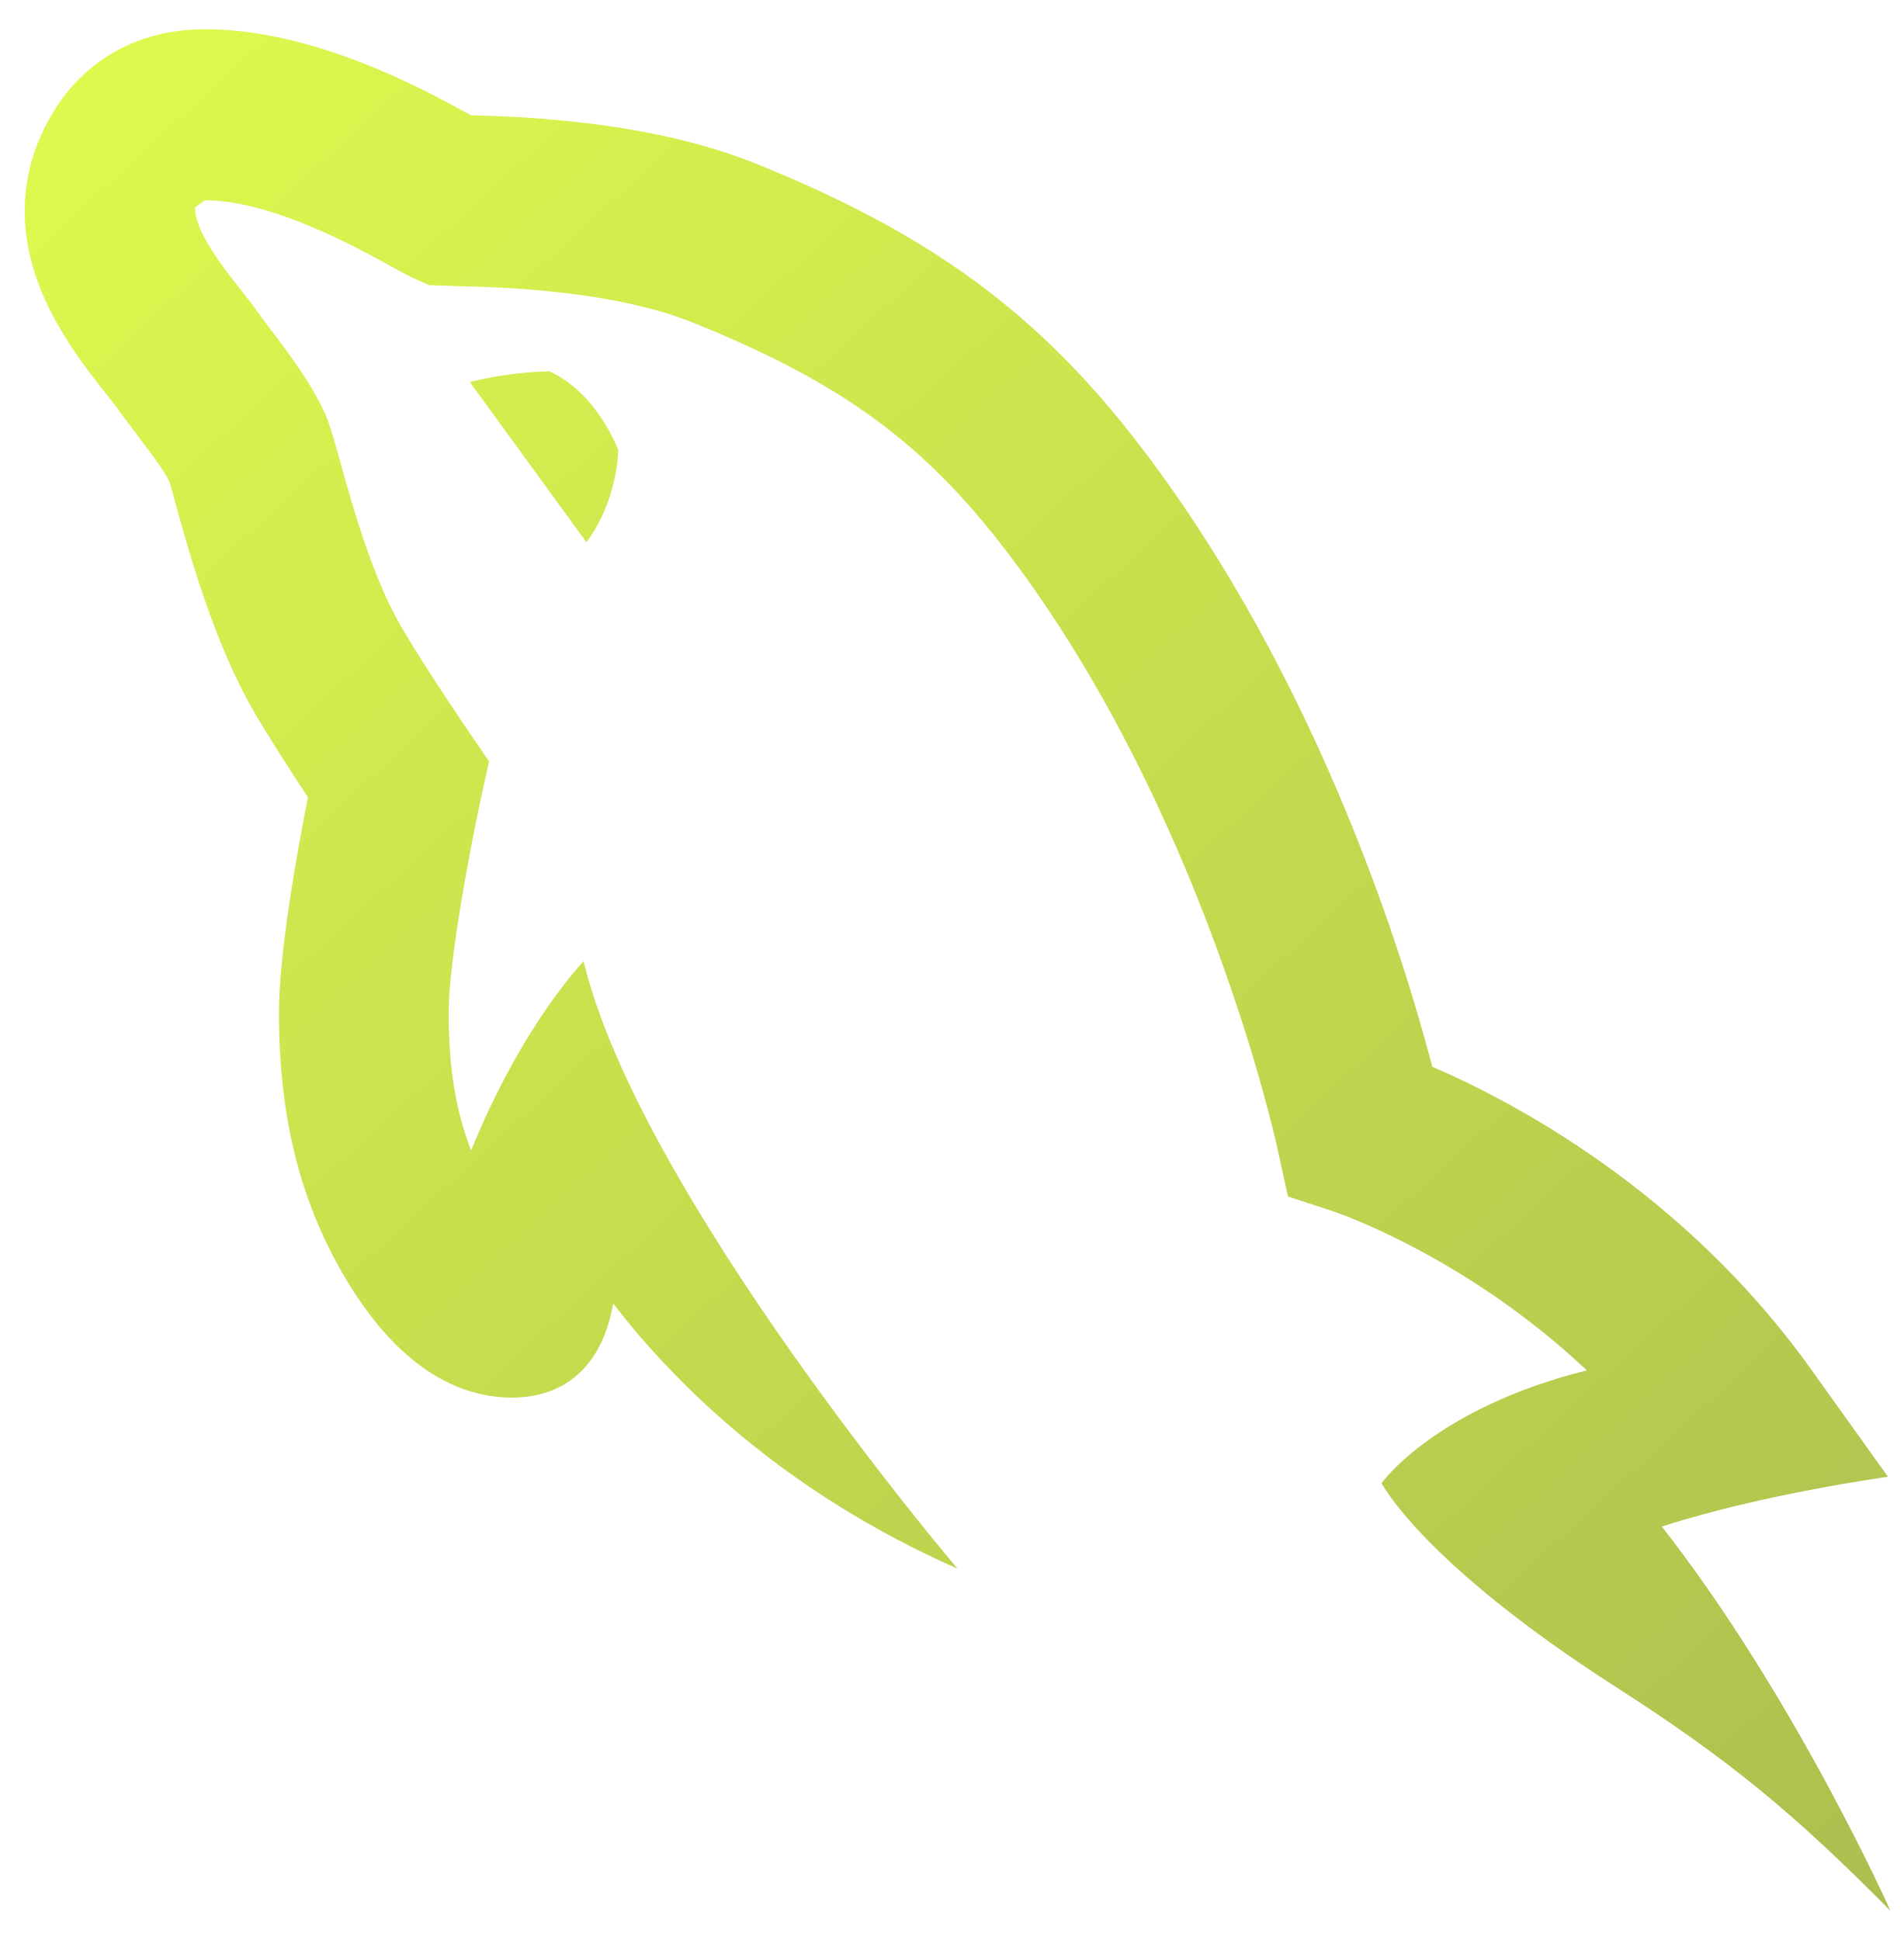
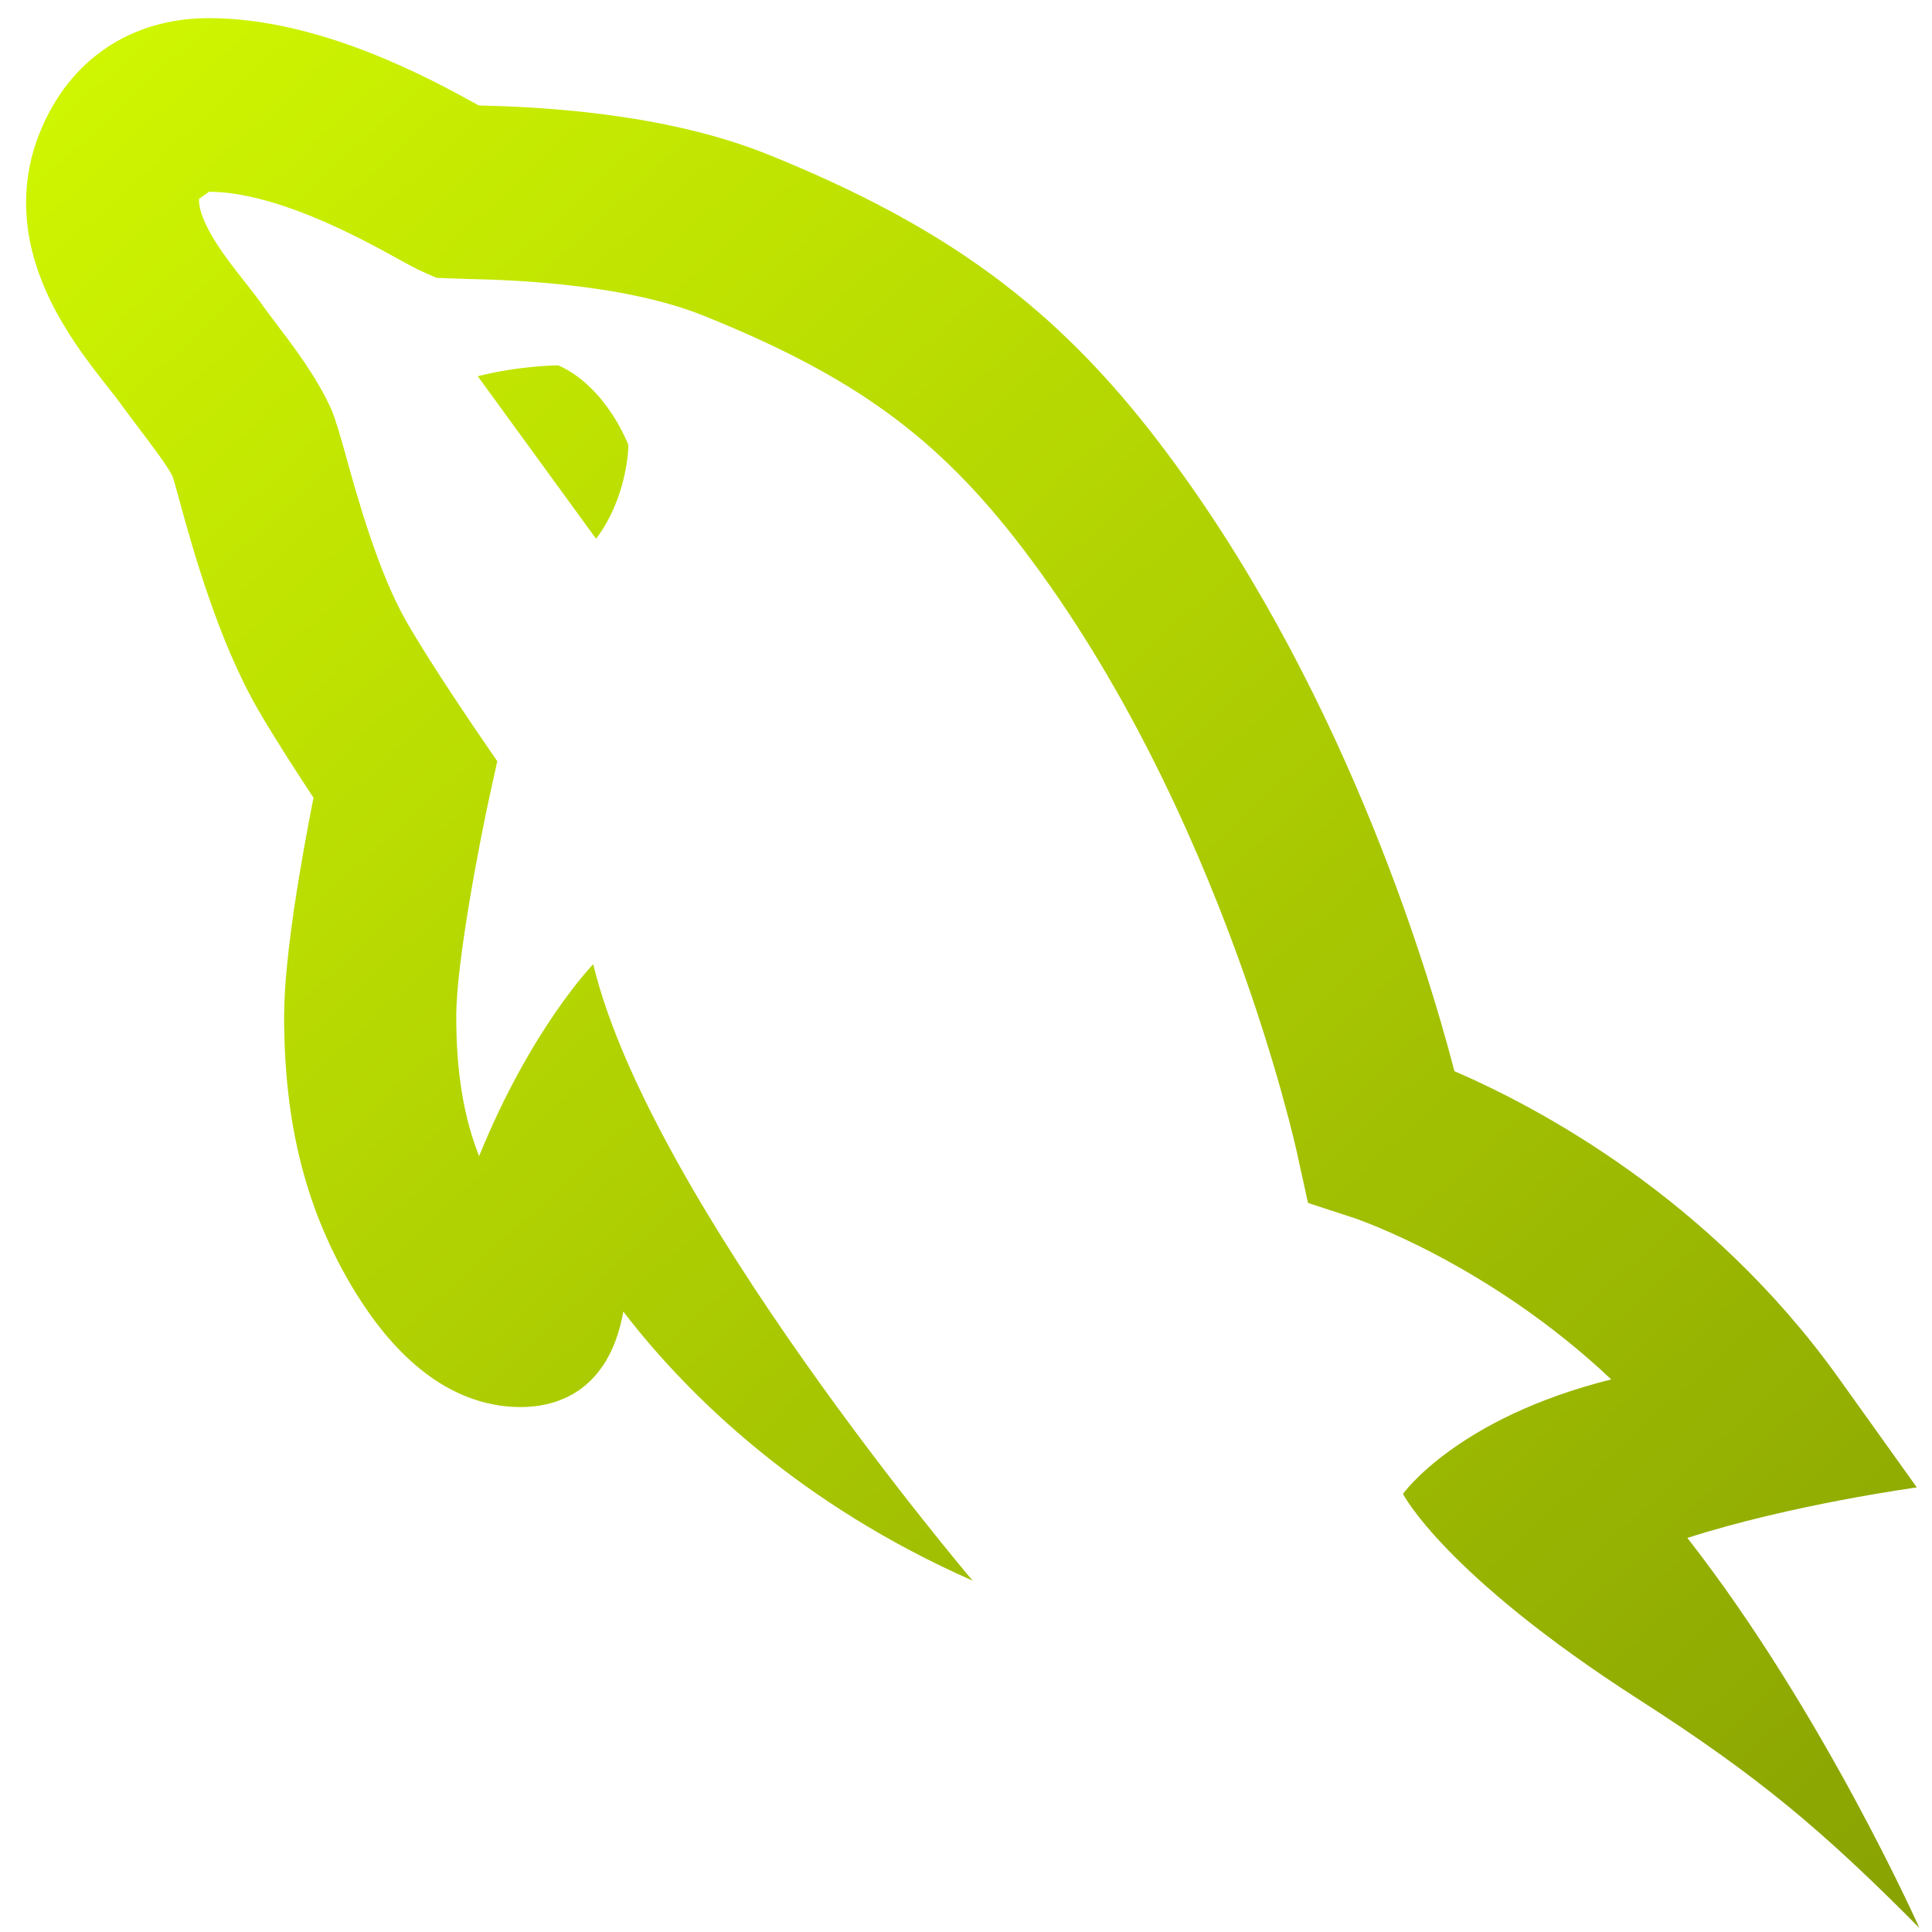
- <svg xmlns="http://www.w3.org/2000/svg" width="52" height="53" viewBox="0 0 52 53" fill="none">
-   <path d="M5.593 0.799C3.494 0.799 1.836 1.922 1.05 3.866C0.802 4.466 0.677 5.103 0.675 5.759C0.672 7.935 2.062 9.7 2.896 10.756C3.042 10.941 3.174 11.105 3.313 11.304L3.688 11.806C4.061 12.299 4.486 12.858 4.62 13.138C4.664 13.267 4.722 13.492 4.801 13.777C5.165 15.097 5.844 17.551 6.923 19.418C7.359 20.17 7.971 21.116 8.412 21.782C8.117 23.267 7.62 26.005 7.62 27.668C7.62 30.589 8.22 32.934 9.529 35.079C10.013 35.846 11.491 38.182 13.99 38.182C14.877 38.182 16.352 37.833 16.75 35.613C18.522 37.919 21.519 40.811 26.152 42.855C26.152 42.855 17.467 32.634 15.94 26.263C15.94 26.263 14.279 27.961 12.868 31.428C12.447 30.358 12.253 29.152 12.253 27.668C12.253 26.203 12.892 22.928 13.14 21.791L13.357 20.8L12.787 19.965C12.777 19.949 11.611 18.25 10.927 17.067C10.149 15.722 9.575 13.639 9.267 12.522C9.116 11.978 8.998 11.584 8.887 11.318C8.481 10.432 7.888 9.654 7.366 8.968L7.077 8.58C6.931 8.367 6.738 8.121 6.52 7.845C6.096 7.308 5.307 6.306 5.33 5.664L5.588 5.481L5.593 5.472C7.434 5.472 9.807 6.791 10.701 7.288C10.993 7.449 11.207 7.561 11.321 7.612L11.723 7.79L12.515 7.818C13.551 7.841 16.698 7.915 18.922 8.812C22.978 10.448 25.221 12.085 27.5 15.073C32.884 22.134 34.87 31.278 34.889 31.369L35.178 32.688L36.445 33.103C36.489 33.12 40.034 34.315 43.34 37.438C39.182 38.476 37.734 40.519 37.734 40.519C37.734 40.519 38.837 42.687 44.105 46.068C47.29 48.112 49.027 49.572 51.633 52.201C51.633 52.201 49.029 46.359 45.39 41.705C48.16 40.81 51.566 40.345 51.566 40.345L49.457 37.397C45.987 32.544 41.333 30.096 39.119 29.142C38.35 26.184 36.027 18.59 31.174 12.226C28.396 8.583 25.441 6.405 20.641 4.468C17.799 3.323 14.381 3.187 12.859 3.149C11.527 2.411 8.567 0.799 5.593 0.799ZM15.004 10.145C15.004 10.145 13.99 10.145 12.832 10.437L16.017 14.813C16.886 13.65 16.886 12.29 16.886 12.29C16.886 12.29 16.308 10.729 15.004 10.145Z" fill="url(#paint0_linear_246_257)" fill-opacity="0.7" />
+ <svg xmlns="http://www.w3.org/2000/svg" width="52" height="52" viewBox="0 0 52 52" fill="none">
+   <path d="M5.62 0.488C3.521 0.488 1.862 1.611 1.077 3.555C0.829 4.155 0.704 4.792 0.702 5.448C0.699 7.624 2.089 9.389 2.923 10.445C3.069 10.63 3.2 10.794 3.339 10.993L3.715 11.495C4.088 11.988 4.513 12.547 4.647 12.827C4.691 12.956 4.749 13.181 4.828 13.466C5.192 14.786 5.87 17.24 6.95 19.107C7.385 19.859 7.998 20.805 8.438 21.471C8.144 22.956 7.647 25.694 7.647 27.357C7.647 30.278 8.247 32.623 9.556 34.768C10.04 35.535 11.518 37.871 14.017 37.871C14.904 37.871 16.378 37.522 16.777 35.302C18.549 37.608 21.546 40.5 26.179 42.544C26.179 42.544 17.494 32.323 15.967 25.952C15.967 25.952 14.306 27.65 12.895 31.117C12.473 30.047 12.28 28.841 12.28 27.357C12.28 25.892 12.919 22.617 13.166 21.48L13.384 20.489L12.813 19.654C12.804 19.638 11.637 17.939 10.954 16.756C10.176 15.411 9.602 13.328 9.294 12.211C9.143 11.667 9.025 11.273 8.913 11.007C8.508 10.121 7.914 9.343 7.393 8.657L7.104 8.269C6.958 8.056 6.765 7.81 6.547 7.534C6.123 6.997 5.334 5.995 5.357 5.353L5.615 5.17L5.62 5.161C7.461 5.161 9.834 6.48 10.728 6.977C11.02 7.138 11.234 7.25 11.348 7.301L11.75 7.479L12.542 7.507C13.578 7.53 16.725 7.604 18.949 8.501C23.005 10.137 25.247 11.774 27.527 14.762C32.91 21.823 34.897 30.967 34.915 31.058L35.205 32.377L36.472 32.792C36.516 32.809 40.061 34.004 43.367 37.127C39.209 38.165 37.761 40.208 37.761 40.208C37.761 40.208 38.864 42.376 44.132 45.757C47.317 47.801 49.054 49.261 51.66 51.89C51.66 51.89 49.056 46.048 45.416 41.394C48.187 40.499 51.592 40.034 51.592 40.034L49.484 37.086C46.014 32.233 41.36 29.785 39.146 28.831C38.377 25.873 36.054 18.279 31.201 11.915C28.423 8.272 25.468 6.094 20.668 4.157C17.826 3.012 14.408 2.876 12.886 2.838C11.554 2.1 8.594 0.488 5.62 0.488ZM15.03 9.834C15.03 9.834 14.017 9.834 12.859 10.126L16.044 14.502C16.913 13.339 16.913 11.979 16.913 11.979C16.913 11.979 16.335 10.418 15.03 9.834Z" fill="url(#paint0_linear_1142_216)" />
  <defs>
-     <linearGradient id="paint0_linear_246_257" x1="-1.646" y1="-5.463" x2="67.661" y2="70.208" gradientUnits="userSpaceOnUse">
+     <linearGradient id="paint0_linear_1142_216" x1="-1.619" y1="-5.774" x2="67.688" y2="69.897" gradientUnits="userSpaceOnUse">
      <stop stop-color="#D7FF01" />
      <stop offset="1" stop-color="#708503" />
    </linearGradient>
  </defs>
</svg>
